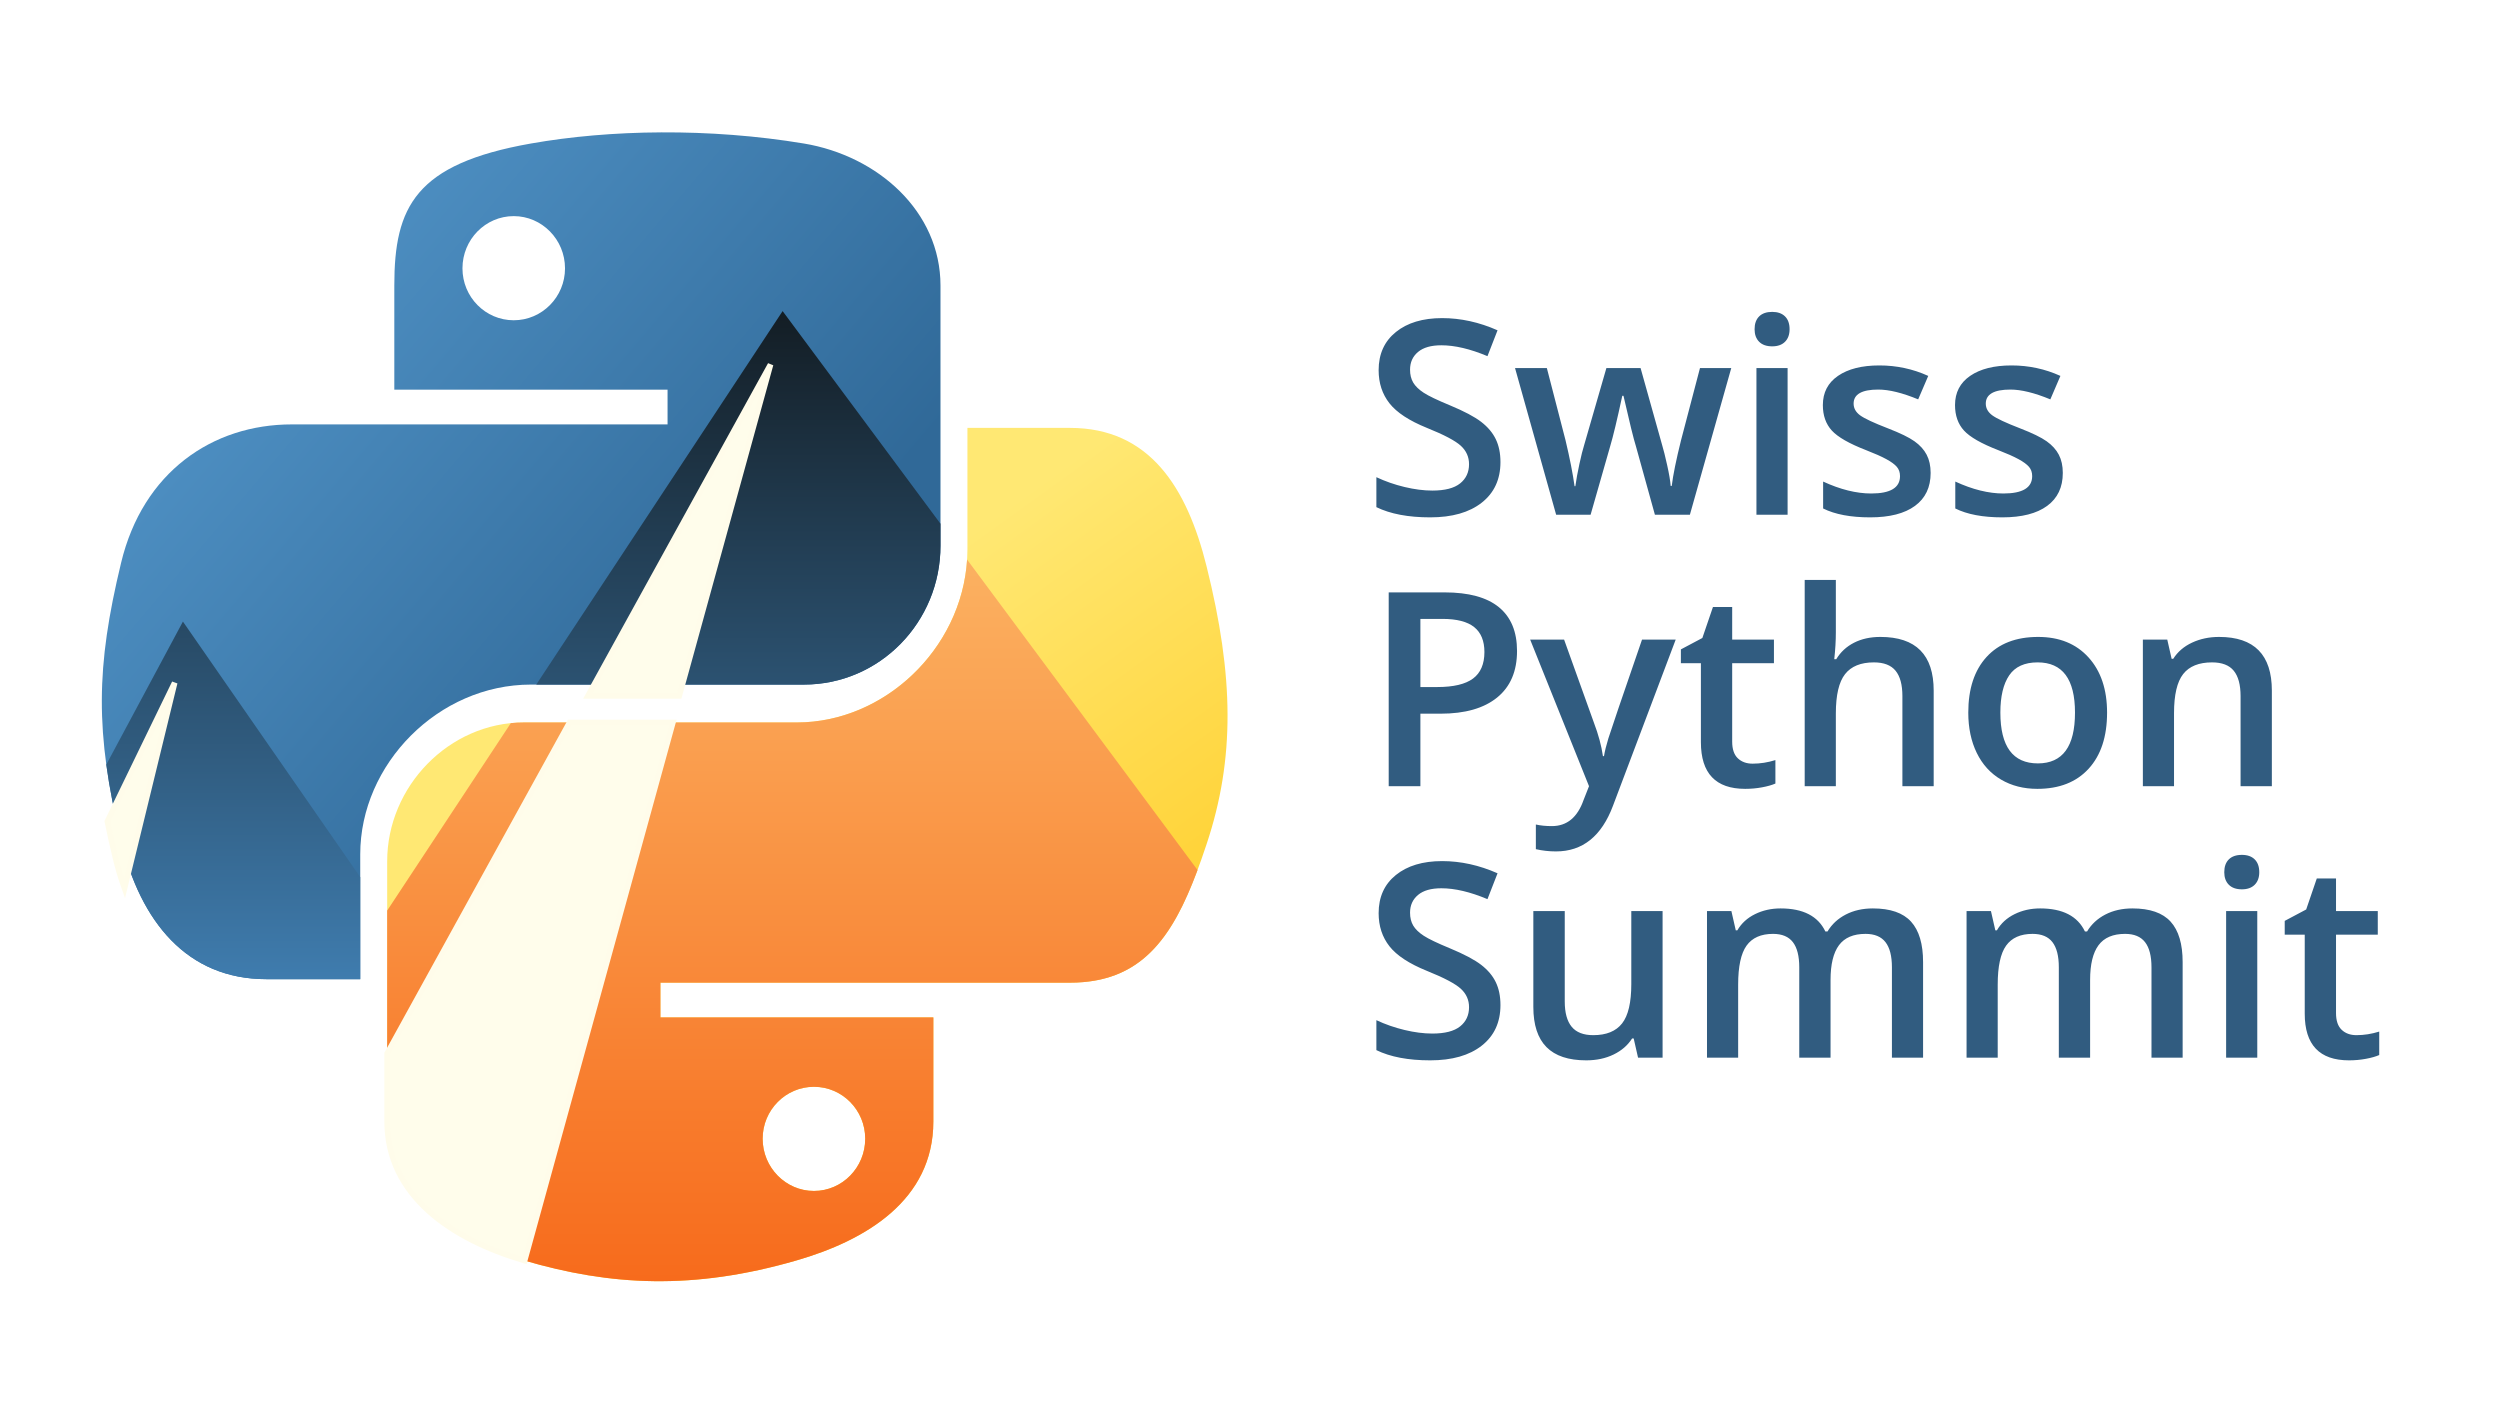
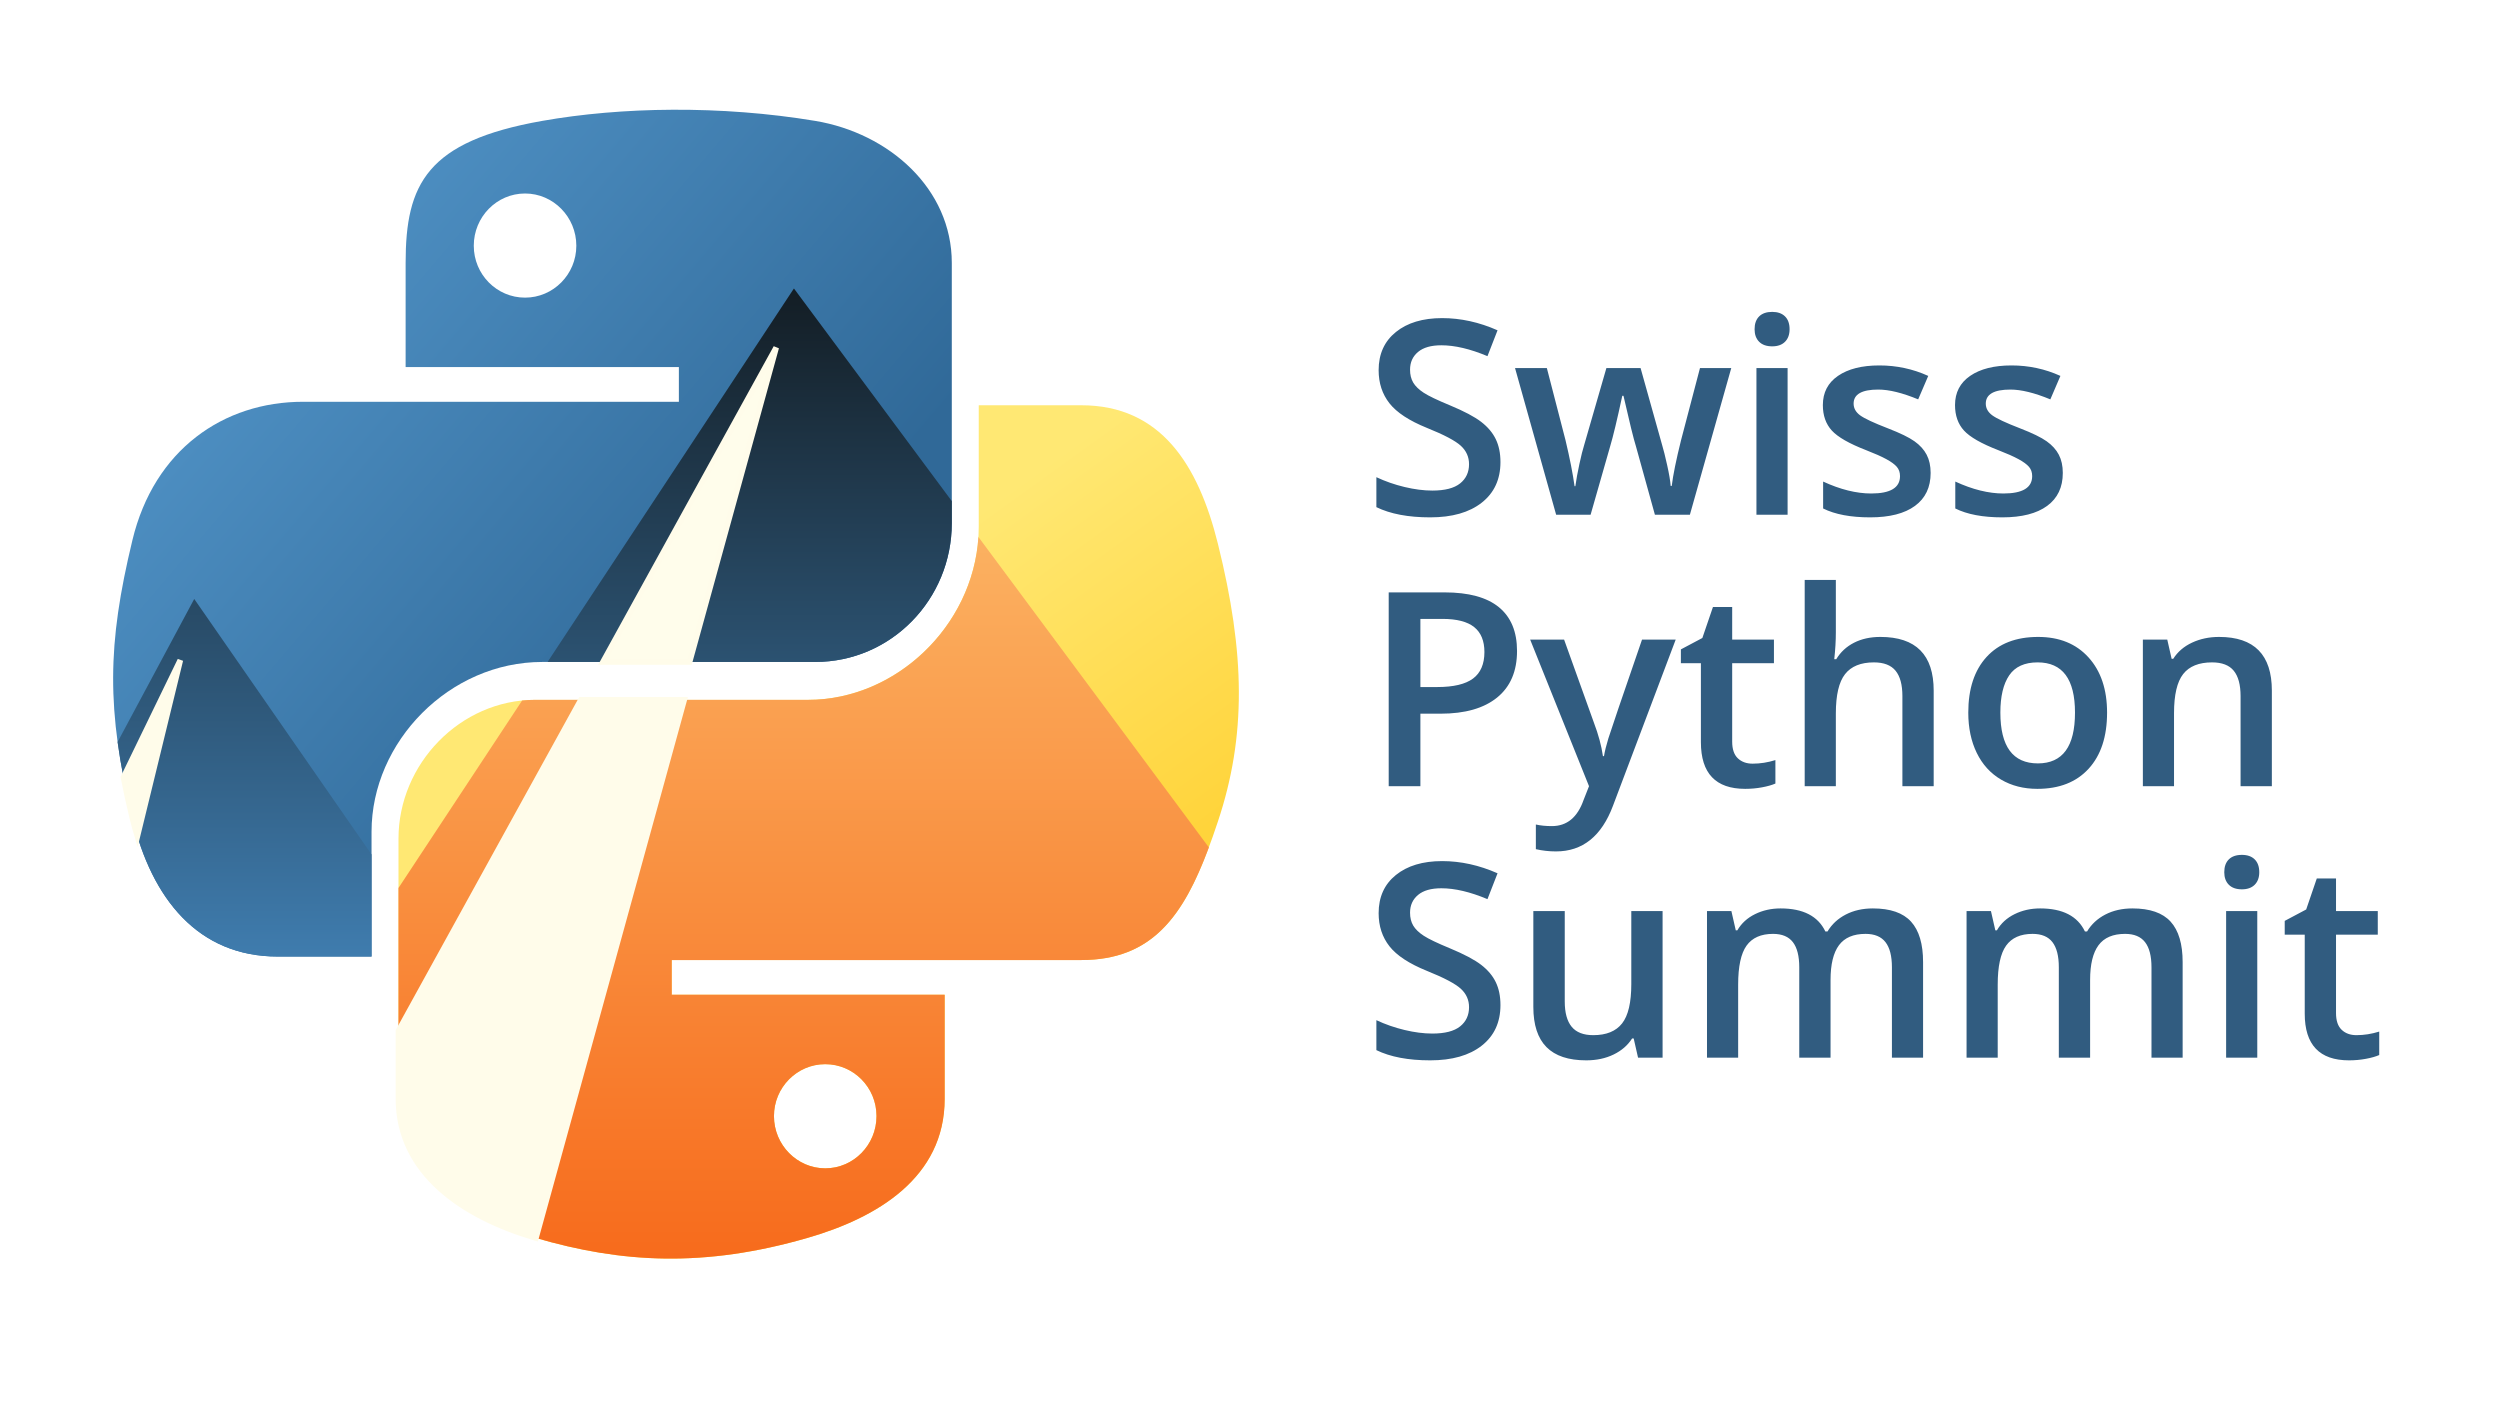
<svg xmlns="http://www.w3.org/2000/svg" width="442px" height="250px" viewBox="0 0 442 250" version="1.1">
  <defs>
    <linearGradient x1="50%" y1="82.276%" x2="23.443%" y2="44.914%" id="linearGradient-1">
      <stop stop-color="#FFD43B" offset="0%" />
      <stop stop-color="#FFE873" offset="100%" />
    </linearGradient>
    <linearGradient x1="1.06341024e-07%" y1="9.14856261e-08%" x2="74.521%" y2="64.11%" id="linearGradient-2">
      <stop stop-color="#5A9FD4" offset="0%" />
      <stop stop-color="#306998" offset="100%" />
    </linearGradient>
    <linearGradient x1="50%" y1="0%" x2="50%" y2="100%" id="linearGradient-3">
      <stop stop-color="#FBB161" offset="0%" />
      <stop stop-color="#F76B1C" offset="100%" />
    </linearGradient>
    <linearGradient x1="50%" y1="0%" x2="50%" y2="100%" id="linearGradient-4">
      <stop stop-color="#131D24" offset="0%" />
      <stop stop-color="#3F7CAE" offset="100%" />
    </linearGradient>
  </defs>
  <g id="Page-1" stroke="none" stroke-width="1" fill="none" fill-rule="evenodd">
    <g id="Swiss-Python-Summit-Logo-with-Text">
-       <g id="Logo" transform="translate(18, 23)">
+       <path d="M265.281,81.695 C265.281,84.742 264.18,87.133 261.977,88.867 C259.773,90.602 256.734,91.469 252.859,91.469 C248.984,91.469 245.813,90.867 243.344,89.664 L243.344,84.367 C244.906,85.102 246.566,85.68 248.324,86.102 C250.082,86.523 251.719,86.734 253.234,86.734 C255.453,86.734 257.09,86.313 258.145,85.469 C259.199,84.625 259.727,83.492 259.727,82.07 C259.727,80.789 259.242,79.703 258.273,78.812 C257.305,77.922 255.305,76.867 252.273,75.648 C249.148,74.383 246.945,72.938 245.664,71.312 C244.383,69.687 243.742,67.734 243.742,65.453 C243.742,62.594 244.758,60.344 246.789,58.703 C248.82,57.062 251.547,56.242 254.969,56.242 C258.25,56.242 261.516,56.961 264.766,58.398 L262.984,62.969 C259.937,61.687 257.219,61.047 254.828,61.047 C253.016,61.047 251.641,61.441 250.703,62.23 C249.766,63.02 249.297,64.062 249.297,65.359 C249.297,66.25 249.484,67.012 249.859,67.645 C250.234,68.277 250.852,68.875 251.711,69.438 C252.57,70 254.117,70.742 256.352,71.664 C258.867,72.711 260.711,73.687 261.883,74.594 C263.055,75.5 263.914,76.523 264.461,77.664 C265.008,78.805 265.281,80.148 265.281,81.695 L265.281,81.695 Z M292.586,91 L289.234,78.906 C288.828,77.625 288.094,74.648 287.031,69.977 L286.82,69.977 C285.914,74.195 285.195,77.187 284.664,78.953 L281.219,91 L275.125,91 L267.859,65.078 L273.484,65.078 L276.789,77.852 C277.539,81.008 278.07,83.711 278.383,85.961 L278.523,85.961 C278.68,84.82 278.918,83.512 279.238,82.035 C279.559,80.559 279.836,79.453 280.07,78.719 L284.008,65.078 L290.055,65.078 L293.875,78.719 C294.109,79.484 294.402,80.656 294.754,82.234 C295.105,83.813 295.312,85.039 295.375,85.914 L295.562,85.914 C295.797,83.992 296.344,81.305 297.203,77.852 L300.555,65.078 L306.086,65.078 L298.773,91 L292.586,91 Z M316.047,91 L310.539,91 L310.539,65.078 L316.047,65.078 L316.047,91 Z M310.211,58.211 C310.211,57.227 310.48,56.469 311.02,55.938 C311.559,55.406 312.328,55.141 313.328,55.141 C314.297,55.141 315.051,55.406 315.59,55.938 C316.129,56.469 316.398,57.227 316.398,58.211 C316.398,59.148 316.129,59.887 315.59,60.426 C315.051,60.965 314.297,61.234 313.328,61.234 C312.328,61.234 311.559,60.965 311.02,60.426 C310.48,59.887 310.211,59.148 310.211,58.211 L310.211,58.211 Z M341.336,83.617 C341.336,86.148 340.414,88.09 338.57,89.441 C336.727,90.793 334.086,91.469 330.648,91.469 C327.195,91.469 324.422,90.945 322.328,89.898 L322.328,85.141 C325.375,86.547 328.211,87.25 330.836,87.25 C334.227,87.25 335.922,86.227 335.922,84.18 C335.922,83.523 335.734,82.977 335.359,82.539 C334.984,82.102 334.367,81.648 333.508,81.18 C332.648,80.711 331.453,80.18 329.922,79.586 C326.937,78.43 324.918,77.273 323.863,76.117 C322.809,74.961 322.281,73.461 322.281,71.617 C322.281,69.398 323.176,67.676 324.965,66.449 C326.754,65.223 329.187,64.609 332.266,64.609 C335.313,64.609 338.195,65.227 340.914,66.461 L339.133,70.609 C336.336,69.453 333.984,68.875 332.078,68.875 C329.172,68.875 327.719,69.703 327.719,71.359 C327.719,72.172 328.098,72.859 328.855,73.422 C329.613,73.984 331.266,74.758 333.812,75.742 C335.953,76.57 337.508,77.328 338.477,78.016 C339.445,78.703 340.164,79.496 340.633,80.395 C341.102,81.293 341.336,82.367 341.336,83.617 L341.336,83.617 Z M364.703,83.617 C364.703,86.148 363.781,88.09 361.938,89.441 C360.094,90.793 357.453,91.469 354.016,91.469 C350.562,91.469 347.789,90.945 345.695,89.898 L345.695,85.141 C348.742,86.547 351.578,87.25 354.203,87.25 C357.594,87.25 359.289,86.227 359.289,84.18 C359.289,83.523 359.102,82.977 358.727,82.539 C358.352,82.102 357.734,81.648 356.875,81.18 C356.016,80.711 354.82,80.18 353.289,79.586 C350.305,78.43 348.285,77.273 347.23,76.117 C346.176,74.961 345.648,73.461 345.648,71.617 C345.648,69.398 346.543,67.676 348.332,66.449 C350.121,65.223 352.555,64.609 355.633,64.609 C358.68,64.609 361.562,65.227 364.281,66.461 L362.5,70.609 C359.703,69.453 357.352,68.875 355.445,68.875 C352.539,68.875 351.086,69.703 351.086,71.359 C351.086,72.172 351.465,72.859 352.223,73.422 C352.98,73.984 354.633,74.758 357.18,75.742 C359.32,76.57 360.875,77.328 361.844,78.016 C362.813,78.703 363.531,79.496 364,80.395 C364.469,81.293 364.703,82.367 364.703,83.617 L364.703,83.617 Z M268.211,115.094 C268.211,118.672 267.039,121.414 264.695,123.32 C262.352,125.227 259.016,126.18 254.688,126.18 L251.125,126.18 L251.125,139 L245.523,139 L245.523,104.734 L255.391,104.734 C259.672,104.734 262.879,105.609 265.012,107.359 C267.145,109.109 268.211,111.687 268.211,115.094 L268.211,115.094 Z M251.125,121.469 L254.102,121.469 C256.977,121.469 259.086,120.969 260.43,119.969 C261.773,118.969 262.445,117.406 262.445,115.281 C262.445,113.312 261.844,111.844 260.641,110.875 C259.437,109.906 257.563,109.422 255.016,109.422 L251.125,109.422 L251.125,121.469 Z M270.531,113.078 L276.531,113.078 L281.805,127.773 C282.602,129.867 283.133,131.836 283.398,133.68 L283.586,133.68 C283.727,132.82 283.984,131.777 284.359,130.551 C284.734,129.324 286.719,123.5 290.312,113.078 L296.266,113.078 L285.18,142.445 C283.164,147.836 279.805,150.531 275.102,150.531 C273.883,150.531 272.695,150.398 271.539,150.133 L271.539,145.773 C272.367,145.961 273.312,146.055 274.375,146.055 C277.031,146.055 278.898,144.516 279.977,141.438 L280.938,139 L270.531,113.078 Z M309.859,135.016 C311.203,135.016 312.547,134.805 313.891,134.383 L313.891,138.531 C313.281,138.797 312.496,139.02 311.535,139.199 C310.574,139.379 309.578,139.469 308.547,139.469 C303.328,139.469 300.719,136.719 300.719,131.219 L300.719,117.25 L297.18,117.25 L297.18,114.812 L300.977,112.797 L302.852,107.312 L306.25,107.312 L306.25,113.078 L313.633,113.078 L313.633,117.25 L306.25,117.25 L306.25,131.125 C306.25,132.453 306.582,133.434 307.246,134.066 C307.91,134.699 308.781,135.016 309.859,135.016 L309.859,135.016 Z M341.875,139 L336.344,139 L336.344,123.062 C336.344,121.062 335.941,119.57 335.137,118.586 C334.332,117.602 333.055,117.109 331.305,117.109 C328.992,117.109 327.293,117.801 326.207,119.184 C325.121,120.566 324.578,122.883 324.578,126.133 L324.578,139 L319.07,139 L319.07,102.531 L324.578,102.531 L324.578,111.789 C324.578,113.273 324.484,114.859 324.297,116.547 L324.648,116.547 C325.398,115.297 326.441,114.328 327.777,113.641 C329.113,112.953 330.672,112.609 332.453,112.609 C338.734,112.609 341.875,115.773 341.875,122.102 L341.875,139 Z M372.531,125.992 C372.531,130.227 371.445,133.531 369.273,135.906 C367.102,138.281 364.078,139.469 360.203,139.469 C357.781,139.469 355.641,138.922 353.781,137.828 C351.922,136.734 350.492,135.164 349.492,133.117 C348.492,131.07 347.992,128.695 347.992,125.992 C347.992,121.789 349.07,118.508 351.227,116.148 C353.383,113.789 356.422,112.609 360.344,112.609 C364.094,112.609 367.062,113.816 369.25,116.23 C371.438,118.645 372.531,121.898 372.531,125.992 L372.531,125.992 Z M353.664,125.992 C353.664,131.977 355.875,134.969 360.297,134.969 C364.672,134.969 366.859,131.977 366.859,125.992 C366.859,120.07 364.656,117.109 360.25,117.109 C357.937,117.109 356.262,117.875 355.223,119.406 C354.184,120.938 353.664,123.133 353.664,125.992 L353.664,125.992 Z M401.664,139 L396.133,139 L396.133,123.062 C396.133,121.062 395.73,119.57 394.926,118.586 C394.121,117.602 392.844,117.109 391.094,117.109 C388.766,117.109 387.063,117.797 385.984,119.172 C384.906,120.547 384.367,122.852 384.367,126.086 L384.367,139 L378.859,139 L378.859,113.078 L383.172,113.078 L383.945,116.477 L384.227,116.477 C385.008,115.242 386.117,114.289 387.555,113.617 C388.992,112.945 390.586,112.609 392.336,112.609 C398.555,112.609 401.664,115.773 401.664,122.102 L401.664,139 Z M265.281,177.695 C265.281,180.742 264.18,183.133 261.977,184.867 C259.773,186.602 256.734,187.469 252.859,187.469 C248.984,187.469 245.813,186.867 243.344,185.664 L243.344,180.367 C244.906,181.102 246.566,181.68 248.324,182.102 C250.082,182.523 251.719,182.734 253.234,182.734 C255.453,182.734 257.09,182.313 258.145,181.469 C259.199,180.625 259.727,179.492 259.727,178.07 C259.727,176.789 259.242,175.703 258.273,174.812 C257.305,173.922 255.305,172.867 252.273,171.648 C249.148,170.383 246.945,168.938 245.664,167.312 C244.383,165.687 243.742,163.734 243.742,161.453 C243.742,158.594 244.758,156.344 246.789,154.703 C248.82,153.062 251.547,152.242 254.969,152.242 C258.25,152.242 261.516,152.961 264.766,154.398 L262.984,158.969 C259.937,157.687 257.219,157.047 254.828,157.047 C253.016,157.047 251.641,157.441 250.703,158.23 C249.766,159.02 249.297,160.062 249.297,161.359 C249.297,162.25 249.484,163.012 249.859,163.645 C250.234,164.277 250.852,164.875 251.711,165.438 C252.57,166 254.117,166.742 256.352,167.664 C258.867,168.711 260.711,169.687 261.883,170.594 C263.055,171.5 263.914,172.523 264.461,173.664 C265.008,174.805 265.281,176.148 265.281,177.695 L265.281,177.695 Z M289.609,187 L288.836,183.602 L288.555,183.602 C287.789,184.805 286.699,185.75 285.285,186.438 C283.871,187.125 282.258,187.469 280.445,187.469 C277.305,187.469 274.961,186.688 273.414,185.125 C271.867,183.562 271.094,181.195 271.094,178.023 L271.094,161.078 L276.648,161.078 L276.648,177.062 C276.648,179.047 277.055,180.535 277.867,181.527 C278.68,182.52 279.953,183.016 281.688,183.016 C284,183.016 285.699,182.324 286.785,180.941 C287.871,179.559 288.414,177.242 288.414,173.992 L288.414,161.078 L293.945,161.078 L293.945,187 L289.609,187 Z M323.641,187 L318.109,187 L318.109,171.016 C318.109,169.031 317.734,167.551 316.984,166.574 C316.234,165.598 315.063,165.109 313.469,165.109 C311.344,165.109 309.785,165.801 308.793,167.184 C307.801,168.566 307.305,170.867 307.305,174.086 L307.305,187 L301.797,187 L301.797,161.078 L306.109,161.078 L306.883,164.477 L307.164,164.477 C307.883,163.242 308.926,162.289 310.293,161.617 C311.66,160.945 313.164,160.609 314.805,160.609 C318.789,160.609 321.43,161.969 322.727,164.688 L323.102,164.688 C323.867,163.406 324.945,162.406 326.336,161.688 C327.727,160.969 329.32,160.609 331.117,160.609 C334.211,160.609 336.465,161.391 337.879,162.953 C339.293,164.516 340,166.898 340,170.102 L340,187 L334.492,187 L334.492,171.016 C334.492,169.031 334.113,167.551 333.355,166.574 C332.598,165.598 331.422,165.109 329.828,165.109 C327.687,165.109 326.121,165.777 325.129,167.113 C324.137,168.449 323.641,170.5 323.641,173.266 L323.641,187 Z M369.531,187 L364,187 L364,171.016 C364,169.031 363.625,167.551 362.875,166.574 C362.125,165.598 360.953,165.109 359.359,165.109 C357.234,165.109 355.676,165.801 354.684,167.184 C353.691,168.566 353.195,170.867 353.195,174.086 L353.195,187 L347.688,187 L347.688,161.078 L352,161.078 L352.773,164.477 L353.055,164.477 C353.773,163.242 354.816,162.289 356.184,161.617 C357.551,160.945 359.055,160.609 360.695,160.609 C364.68,160.609 367.32,161.969 368.617,164.688 L368.992,164.688 C369.758,163.406 370.836,162.406 372.227,161.688 C373.617,160.969 375.211,160.609 377.008,160.609 C380.102,160.609 382.355,161.391 383.77,162.953 C385.184,164.516 385.891,166.898 385.891,170.102 L385.891,187 L380.383,187 L380.383,171.016 C380.383,169.031 380.004,167.551 379.246,166.574 C378.488,165.598 377.313,165.109 375.719,165.109 C373.578,165.109 372.012,165.777 371.02,167.113 C370.027,168.449 369.531,170.5 369.531,173.266 L369.531,187 Z M399.086,187 L393.578,187 L393.578,161.078 L399.086,161.078 L399.086,187 Z M393.25,154.211 C393.25,153.227 393.52,152.469 394.059,151.938 C394.598,151.406 395.367,151.141 396.367,151.141 C397.336,151.141 398.09,151.406 398.629,151.938 C399.168,152.469 399.438,153.227 399.438,154.211 C399.438,155.148 399.168,155.887 398.629,156.426 C398.09,156.965 397.336,157.234 396.367,157.234 C395.367,157.234 394.598,156.965 394.059,156.426 C393.52,155.887 393.25,155.148 393.25,154.211 L393.25,154.211 Z M416.617,183.016 C417.961,183.016 419.305,182.805 420.648,182.383 L420.648,186.531 C420.039,186.797 419.254,187.02 418.293,187.199 C417.332,187.379 416.336,187.469 415.305,187.469 C410.086,187.469 407.477,184.719 407.477,179.219 L407.477,165.25 L403.938,165.25 L403.938,162.812 L407.734,160.797 L409.609,155.312 L413.008,155.312 L413.008,161.078 L420.391,161.078 L420.391,165.25 L413.008,165.25 L413.008,179.125 C413.008,180.453 413.34,181.434 414.004,182.066 C414.668,182.699 415.539,183.016 416.617,183.016 L416.617,183.016 Z" id="Swiss-Python-Summit" fill="#315C80" />
+       <g id="Logo" transform="translate(20, 19)">
        <g id="snake" transform="translate(0.003534, 0.399994)">
          <path d="M153.038,52.251 L153.038,73.704 C153.038,90.335 138.937,104.334 122.858,104.334 L74.605,104.334 C61.387,104.334 50.45,115.646 50.45,128.883 L50.45,174.884 C50.45,187.977 61.834,195.677 74.605,199.433 C89.897,203.93 104.561,204.743 122.858,199.433 C135.02,195.912 147.013,188.825 147.013,174.884 L147.013,156.472 L98.76,156.472 L98.76,150.335 L147.013,150.335 L171.168,150.335 C185.208,150.335 190.44,140.542 195.323,125.842 C200.367,110.71 200.152,96.157 195.323,76.744 C191.853,62.767 185.226,52.251 171.168,52.251 L153.038,52.251 L153.038,52.251 Z M125.899,168.747 C130.907,168.747 134.964,172.85 134.964,177.925 C134.964,183.017 130.907,187.159 125.899,187.159 C120.909,187.159 116.834,183.017 116.834,177.925 C116.834,172.85 120.909,168.747 125.899,168.747 L125.899,168.747 Z" id="snake-bottom" fill="url(#linearGradient-1)" />
          <path d="M98.951,0.002 C90.692,0.04 82.805,0.744 75.866,1.972 C55.423,5.584 51.711,13.143 51.711,27.085 L51.711,45.496 L100.021,45.496 L100.021,51.634 L51.711,51.634 L33.581,51.634 C19.54,51.634 7.246,60.073 3.401,76.126 C-1.035,94.528 -1.231,106.011 3.401,125.225 C6.835,139.527 15.036,149.717 29.076,149.717 L45.686,149.717 L45.686,127.646 C45.686,111.7 59.483,97.635 75.866,97.635 L124.119,97.635 C137.552,97.635 148.274,86.576 148.274,73.086 L148.274,27.085 C148.274,13.992 137.23,4.157 124.119,1.972 C115.821,0.591 107.21,-0.037 98.951,0.002 L98.951,0.002 Z M72.825,14.81 C77.815,14.81 81.891,18.952 81.891,24.044 C81.891,29.118 77.815,33.222 72.825,33.222 C67.817,33.222 63.76,29.118 63.76,24.044 C63.76,18.952 67.817,14.81 72.825,14.81 L72.825,14.81 Z" id="snake-top" fill="url(#linearGradient-2)" />
        </g>
        <g id="mountain" transform="translate(0, 32)">
          <path d="M50.453,105.992 L72.316,72.848 C73.071,72.772 73.836,72.734 74.608,72.734 L122.862,72.734 C138.346,72.734 151.996,59.751 152.984,43.937 L193.725,98.818 C189.214,110.939 183.699,118.735 171.172,118.735 L147.017,118.735 L98.763,118.735 L98.763,124.872 L147.017,124.872 L147.017,143.284 C147.017,157.225 135.024,164.312 122.862,167.833 C104.565,173.143 89.9,172.33 74.608,167.833 C61.838,164.077 50.453,156.377 50.453,143.284 L50.453,105.992 L50.453,105.992 Z M125.902,137.147 C130.91,137.147 134.967,141.25 134.967,146.325 C134.967,151.417 130.91,155.559 125.902,155.559 C120.912,155.559 116.837,151.417 116.837,146.325 C116.837,141.25 120.912,137.147 125.902,137.147 Z" id="bottom" fill="url(#linearGradient-3)" />
          <path d="M45.69,100.075 L14.34,54.895 L0.791,80.179 C1.354,84.319 2.222,88.72 3.404,93.625 C6.838,107.927 15.039,118.117 29.08,118.117 L45.69,118.117 L45.69,100.075 Z M76.81,66.035 L120.367,0 L148.278,37.597 L148.278,41.486 C148.278,54.976 137.555,66.035 124.123,66.035 L76.81,66.035 Z" id="top" fill="url(#linearGradient-4)" />
        </g>
-         <g id="rays" transform="translate(0, 41)" stroke="#FFFCEA" fill="#FFFDEB">
-           <path d="M82.702,63.734 L50.453,122.25 L50.453,134.284 C50.453,147.377 61.838,155.077 74.608,158.833 C74.656,158.847 74.703,158.861 74.75,158.875 L100.967,63.734 L82.702,63.734 Z" id="bottom" />
-           <path d="M85.944,59.035 L118.232,0.448 L102.088,59.035 L85.944,59.035 Z" id="top-right" />
-           <path d="M0.987,81.23 L12.881,56.712 L4.013,93.05 C3.392,91.322 2.857,89.509 2.404,87.625 C1.867,85.397 1.395,83.273 0.987,81.23 Z" id="left" />
+         <g id="rays" transform="translate(1, 42)" stroke="#FFFCEA">
+           <path d="M81.702,62.734 L49.453,121.25 L49.453,133.284 C49.453,146.377 60.838,154.077 73.608,157.833 C73.656,157.847 73.703,157.861 73.75,157.875 L99.967,62.734 L81.702,62.734 L81.702,62.734 Z" id="bottom" fill="#FFFCEA" />
+           <path d="M85.598,56.035 L116.232,0.448 L100.915,56.035 L85.598,56.035 Z" id="top-right" fill="#FFFDEB" />
+           <path d="M0.83,76.432 L10.881,55.712 L3.282,86.849 C2.961,85.8 2.669,84.725 2.404,83.625 C1.797,81.105 1.273,78.718 0.83,76.432 Z" id="left" fill="#FFFCEA" />
        </g>
      </g>
-       <path d="M265.281,81.695 C265.281,84.742 264.18,87.133 261.977,88.867 C259.773,90.602 256.734,91.469 252.859,91.469 C248.984,91.469 245.813,90.867 243.344,89.664 L243.344,84.367 C244.906,85.102 246.566,85.68 248.324,86.102 C250.082,86.523 251.719,86.734 253.234,86.734 C255.453,86.734 257.09,86.313 258.145,85.469 C259.199,84.625 259.727,83.492 259.727,82.07 C259.727,80.789 259.242,79.703 258.273,78.812 C257.305,77.922 255.305,76.867 252.273,75.648 C249.148,74.383 246.945,72.938 245.664,71.312 C244.383,69.687 243.742,67.734 243.742,65.453 C243.742,62.594 244.758,60.344 246.789,58.703 C248.82,57.062 251.547,56.242 254.969,56.242 C258.25,56.242 261.516,56.961 264.766,58.398 L262.984,62.969 C259.937,61.687 257.219,61.047 254.828,61.047 C253.016,61.047 251.641,61.441 250.703,62.23 C249.766,63.02 249.297,64.062 249.297,65.359 C249.297,66.25 249.484,67.012 249.859,67.645 C250.234,68.277 250.852,68.875 251.711,69.438 C252.57,70 254.117,70.742 256.352,71.664 C258.867,72.711 260.711,73.687 261.883,74.594 C263.055,75.5 263.914,76.523 264.461,77.664 C265.008,78.805 265.281,80.148 265.281,81.695 L265.281,81.695 Z M292.586,91 L289.234,78.906 C288.828,77.625 288.094,74.648 287.031,69.977 L286.82,69.977 C285.914,74.195 285.195,77.187 284.664,78.953 L281.219,91 L275.125,91 L267.859,65.078 L273.484,65.078 L276.789,77.852 C277.539,81.008 278.07,83.711 278.383,85.961 L278.523,85.961 C278.68,84.82 278.918,83.512 279.238,82.035 C279.559,80.559 279.836,79.453 280.07,78.719 L284.008,65.078 L290.055,65.078 L293.875,78.719 C294.109,79.484 294.402,80.656 294.754,82.234 C295.105,83.813 295.312,85.039 295.375,85.914 L295.562,85.914 C295.797,83.992 296.344,81.305 297.203,77.852 L300.555,65.078 L306.086,65.078 L298.773,91 L292.586,91 Z M316.047,91 L310.539,91 L310.539,65.078 L316.047,65.078 L316.047,91 Z M310.211,58.211 C310.211,57.227 310.48,56.469 311.02,55.938 C311.559,55.406 312.328,55.141 313.328,55.141 C314.297,55.141 315.051,55.406 315.59,55.938 C316.129,56.469 316.398,57.227 316.398,58.211 C316.398,59.148 316.129,59.887 315.59,60.426 C315.051,60.965 314.297,61.234 313.328,61.234 C312.328,61.234 311.559,60.965 311.02,60.426 C310.48,59.887 310.211,59.148 310.211,58.211 L310.211,58.211 Z M341.336,83.617 C341.336,86.148 340.414,88.09 338.57,89.441 C336.727,90.793 334.086,91.469 330.648,91.469 C327.195,91.469 324.422,90.945 322.328,89.898 L322.328,85.141 C325.375,86.547 328.211,87.25 330.836,87.25 C334.227,87.25 335.922,86.227 335.922,84.18 C335.922,83.523 335.734,82.977 335.359,82.539 C334.984,82.102 334.367,81.648 333.508,81.18 C332.648,80.711 331.453,80.18 329.922,79.586 C326.937,78.43 324.918,77.273 323.863,76.117 C322.809,74.961 322.281,73.461 322.281,71.617 C322.281,69.398 323.176,67.676 324.965,66.449 C326.754,65.223 329.187,64.609 332.266,64.609 C335.313,64.609 338.195,65.227 340.914,66.461 L339.133,70.609 C336.336,69.453 333.984,68.875 332.078,68.875 C329.172,68.875 327.719,69.703 327.719,71.359 C327.719,72.172 328.098,72.859 328.855,73.422 C329.613,73.984 331.266,74.758 333.812,75.742 C335.953,76.57 337.508,77.328 338.477,78.016 C339.445,78.703 340.164,79.496 340.633,80.395 C341.102,81.293 341.336,82.367 341.336,83.617 L341.336,83.617 Z M364.703,83.617 C364.703,86.148 363.781,88.09 361.938,89.441 C360.094,90.793 357.453,91.469 354.016,91.469 C350.562,91.469 347.789,90.945 345.695,89.898 L345.695,85.141 C348.742,86.547 351.578,87.25 354.203,87.25 C357.594,87.25 359.289,86.227 359.289,84.18 C359.289,83.523 359.102,82.977 358.727,82.539 C358.352,82.102 357.734,81.648 356.875,81.18 C356.016,80.711 354.82,80.18 353.289,79.586 C350.305,78.43 348.285,77.273 347.23,76.117 C346.176,74.961 345.648,73.461 345.648,71.617 C345.648,69.398 346.543,67.676 348.332,66.449 C350.121,65.223 352.555,64.609 355.633,64.609 C358.68,64.609 361.562,65.227 364.281,66.461 L362.5,70.609 C359.703,69.453 357.352,68.875 355.445,68.875 C352.539,68.875 351.086,69.703 351.086,71.359 C351.086,72.172 351.465,72.859 352.223,73.422 C352.98,73.984 354.633,74.758 357.18,75.742 C359.32,76.57 360.875,77.328 361.844,78.016 C362.813,78.703 363.531,79.496 364,80.395 C364.469,81.293 364.703,82.367 364.703,83.617 L364.703,83.617 Z M268.211,115.094 C268.211,118.672 267.039,121.414 264.695,123.32 C262.352,125.227 259.016,126.18 254.688,126.18 L251.125,126.18 L251.125,139 L245.523,139 L245.523,104.734 L255.391,104.734 C259.672,104.734 262.879,105.609 265.012,107.359 C267.145,109.109 268.211,111.687 268.211,115.094 L268.211,115.094 Z M251.125,121.469 L254.102,121.469 C256.977,121.469 259.086,120.969 260.43,119.969 C261.773,118.969 262.445,117.406 262.445,115.281 C262.445,113.312 261.844,111.844 260.641,110.875 C259.437,109.906 257.563,109.422 255.016,109.422 L251.125,109.422 L251.125,121.469 Z M270.531,113.078 L276.531,113.078 L281.805,127.773 C282.602,129.867 283.133,131.836 283.398,133.68 L283.586,133.68 C283.727,132.82 283.984,131.777 284.359,130.551 C284.734,129.324 286.719,123.5 290.312,113.078 L296.266,113.078 L285.18,142.445 C283.164,147.836 279.805,150.531 275.102,150.531 C273.883,150.531 272.695,150.398 271.539,150.133 L271.539,145.773 C272.367,145.961 273.312,146.055 274.375,146.055 C277.031,146.055 278.898,144.516 279.977,141.438 L280.938,139 L270.531,113.078 Z M309.859,135.016 C311.203,135.016 312.547,134.805 313.891,134.383 L313.891,138.531 C313.281,138.797 312.496,139.02 311.535,139.199 C310.574,139.379 309.578,139.469 308.547,139.469 C303.328,139.469 300.719,136.719 300.719,131.219 L300.719,117.25 L297.18,117.25 L297.18,114.812 L300.977,112.797 L302.852,107.312 L306.25,107.312 L306.25,113.078 L313.633,113.078 L313.633,117.25 L306.25,117.25 L306.25,131.125 C306.25,132.453 306.582,133.434 307.246,134.066 C307.91,134.699 308.781,135.016 309.859,135.016 L309.859,135.016 Z M341.875,139 L336.344,139 L336.344,123.062 C336.344,121.062 335.941,119.57 335.137,118.586 C334.332,117.602 333.055,117.109 331.305,117.109 C328.992,117.109 327.293,117.801 326.207,119.184 C325.121,120.566 324.578,122.883 324.578,126.133 L324.578,139 L319.07,139 L319.07,102.531 L324.578,102.531 L324.578,111.789 C324.578,113.273 324.484,114.859 324.297,116.547 L324.648,116.547 C325.398,115.297 326.441,114.328 327.777,113.641 C329.113,112.953 330.672,112.609 332.453,112.609 C338.734,112.609 341.875,115.773 341.875,122.102 L341.875,139 Z M372.531,125.992 C372.531,130.227 371.445,133.531 369.273,135.906 C367.102,138.281 364.078,139.469 360.203,139.469 C357.781,139.469 355.641,138.922 353.781,137.828 C351.922,136.734 350.492,135.164 349.492,133.117 C348.492,131.07 347.992,128.695 347.992,125.992 C347.992,121.789 349.07,118.508 351.227,116.148 C353.383,113.789 356.422,112.609 360.344,112.609 C364.094,112.609 367.062,113.816 369.25,116.23 C371.438,118.645 372.531,121.898 372.531,125.992 L372.531,125.992 Z M353.664,125.992 C353.664,131.977 355.875,134.969 360.297,134.969 C364.672,134.969 366.859,131.977 366.859,125.992 C366.859,120.07 364.656,117.109 360.25,117.109 C357.937,117.109 356.262,117.875 355.223,119.406 C354.184,120.938 353.664,123.133 353.664,125.992 L353.664,125.992 Z M401.664,139 L396.133,139 L396.133,123.062 C396.133,121.062 395.73,119.57 394.926,118.586 C394.121,117.602 392.844,117.109 391.094,117.109 C388.766,117.109 387.063,117.797 385.984,119.172 C384.906,120.547 384.367,122.852 384.367,126.086 L384.367,139 L378.859,139 L378.859,113.078 L383.172,113.078 L383.945,116.477 L384.227,116.477 C385.008,115.242 386.117,114.289 387.555,113.617 C388.992,112.945 390.586,112.609 392.336,112.609 C398.555,112.609 401.664,115.773 401.664,122.102 L401.664,139 Z M265.281,177.695 C265.281,180.742 264.18,183.133 261.977,184.867 C259.773,186.602 256.734,187.469 252.859,187.469 C248.984,187.469 245.813,186.867 243.344,185.664 L243.344,180.367 C244.906,181.102 246.566,181.68 248.324,182.102 C250.082,182.523 251.719,182.734 253.234,182.734 C255.453,182.734 257.09,182.313 258.145,181.469 C259.199,180.625 259.727,179.492 259.727,178.07 C259.727,176.789 259.242,175.703 258.273,174.812 C257.305,173.922 255.305,172.867 252.273,171.648 C249.148,170.383 246.945,168.938 245.664,167.312 C244.383,165.687 243.742,163.734 243.742,161.453 C243.742,158.594 244.758,156.344 246.789,154.703 C248.82,153.062 251.547,152.242 254.969,152.242 C258.25,152.242 261.516,152.961 264.766,154.398 L262.984,158.969 C259.937,157.687 257.219,157.047 254.828,157.047 C253.016,157.047 251.641,157.441 250.703,158.23 C249.766,159.02 249.297,160.062 249.297,161.359 C249.297,162.25 249.484,163.012 249.859,163.645 C250.234,164.277 250.852,164.875 251.711,165.438 C252.57,166 254.117,166.742 256.352,167.664 C258.867,168.711 260.711,169.687 261.883,170.594 C263.055,171.5 263.914,172.523 264.461,173.664 C265.008,174.805 265.281,176.148 265.281,177.695 L265.281,177.695 Z M289.609,187 L288.836,183.602 L288.555,183.602 C287.789,184.805 286.699,185.75 285.285,186.438 C283.871,187.125 282.258,187.469 280.445,187.469 C277.305,187.469 274.961,186.688 273.414,185.125 C271.867,183.562 271.094,181.195 271.094,178.023 L271.094,161.078 L276.648,161.078 L276.648,177.062 C276.648,179.047 277.055,180.535 277.867,181.527 C278.68,182.52 279.953,183.016 281.688,183.016 C284,183.016 285.699,182.324 286.785,180.941 C287.871,179.559 288.414,177.242 288.414,173.992 L288.414,161.078 L293.945,161.078 L293.945,187 L289.609,187 Z M323.641,187 L318.109,187 L318.109,171.016 C318.109,169.031 317.734,167.551 316.984,166.574 C316.234,165.598 315.063,165.109 313.469,165.109 C311.344,165.109 309.785,165.801 308.793,167.184 C307.801,168.566 307.305,170.867 307.305,174.086 L307.305,187 L301.797,187 L301.797,161.078 L306.109,161.078 L306.883,164.477 L307.164,164.477 C307.883,163.242 308.926,162.289 310.293,161.617 C311.66,160.945 313.164,160.609 314.805,160.609 C318.789,160.609 321.43,161.969 322.727,164.688 L323.102,164.688 C323.867,163.406 324.945,162.406 326.336,161.688 C327.727,160.969 329.32,160.609 331.117,160.609 C334.211,160.609 336.465,161.391 337.879,162.953 C339.293,164.516 340,166.898 340,170.102 L340,187 L334.492,187 L334.492,171.016 C334.492,169.031 334.113,167.551 333.355,166.574 C332.598,165.598 331.422,165.109 329.828,165.109 C327.687,165.109 326.121,165.777 325.129,167.113 C324.137,168.449 323.641,170.5 323.641,173.266 L323.641,187 Z M369.531,187 L364,187 L364,171.016 C364,169.031 363.625,167.551 362.875,166.574 C362.125,165.598 360.953,165.109 359.359,165.109 C357.234,165.109 355.676,165.801 354.684,167.184 C353.691,168.566 353.195,170.867 353.195,174.086 L353.195,187 L347.688,187 L347.688,161.078 L352,161.078 L352.773,164.477 L353.055,164.477 C353.773,163.242 354.816,162.289 356.184,161.617 C357.551,160.945 359.055,160.609 360.695,160.609 C364.68,160.609 367.32,161.969 368.617,164.688 L368.992,164.688 C369.758,163.406 370.836,162.406 372.227,161.688 C373.617,160.969 375.211,160.609 377.008,160.609 C380.102,160.609 382.355,161.391 383.77,162.953 C385.184,164.516 385.891,166.898 385.891,170.102 L385.891,187 L380.383,187 L380.383,171.016 C380.383,169.031 380.004,167.551 379.246,166.574 C378.488,165.598 377.313,165.109 375.719,165.109 C373.578,165.109 372.012,165.777 371.02,167.113 C370.027,168.449 369.531,170.5 369.531,173.266 L369.531,187 Z M399.086,187 L393.578,187 L393.578,161.078 L399.086,161.078 L399.086,187 Z M393.25,154.211 C393.25,153.227 393.52,152.469 394.059,151.938 C394.598,151.406 395.367,151.141 396.367,151.141 C397.336,151.141 398.09,151.406 398.629,151.938 C399.168,152.469 399.438,153.227 399.438,154.211 C399.438,155.148 399.168,155.887 398.629,156.426 C398.09,156.965 397.336,157.234 396.367,157.234 C395.367,157.234 394.598,156.965 394.059,156.426 C393.52,155.887 393.25,155.148 393.25,154.211 L393.25,154.211 Z M416.617,183.016 C417.961,183.016 419.305,182.805 420.648,182.383 L420.648,186.531 C420.039,186.797 419.254,187.02 418.293,187.199 C417.332,187.379 416.336,187.469 415.305,187.469 C410.086,187.469 407.477,184.719 407.477,179.219 L407.477,165.25 L403.938,165.25 L403.938,162.812 L407.734,160.797 L409.609,155.312 L413.008,155.312 L413.008,161.078 L420.391,161.078 L420.391,165.25 L413.008,165.25 L413.008,179.125 C413.008,180.453 413.34,181.434 414.004,182.066 C414.668,182.699 415.539,183.016 416.617,183.016 L416.617,183.016 Z" id="Swiss-Python-Summit" fill="#315C80" />
    </g>
  </g>
</svg>
